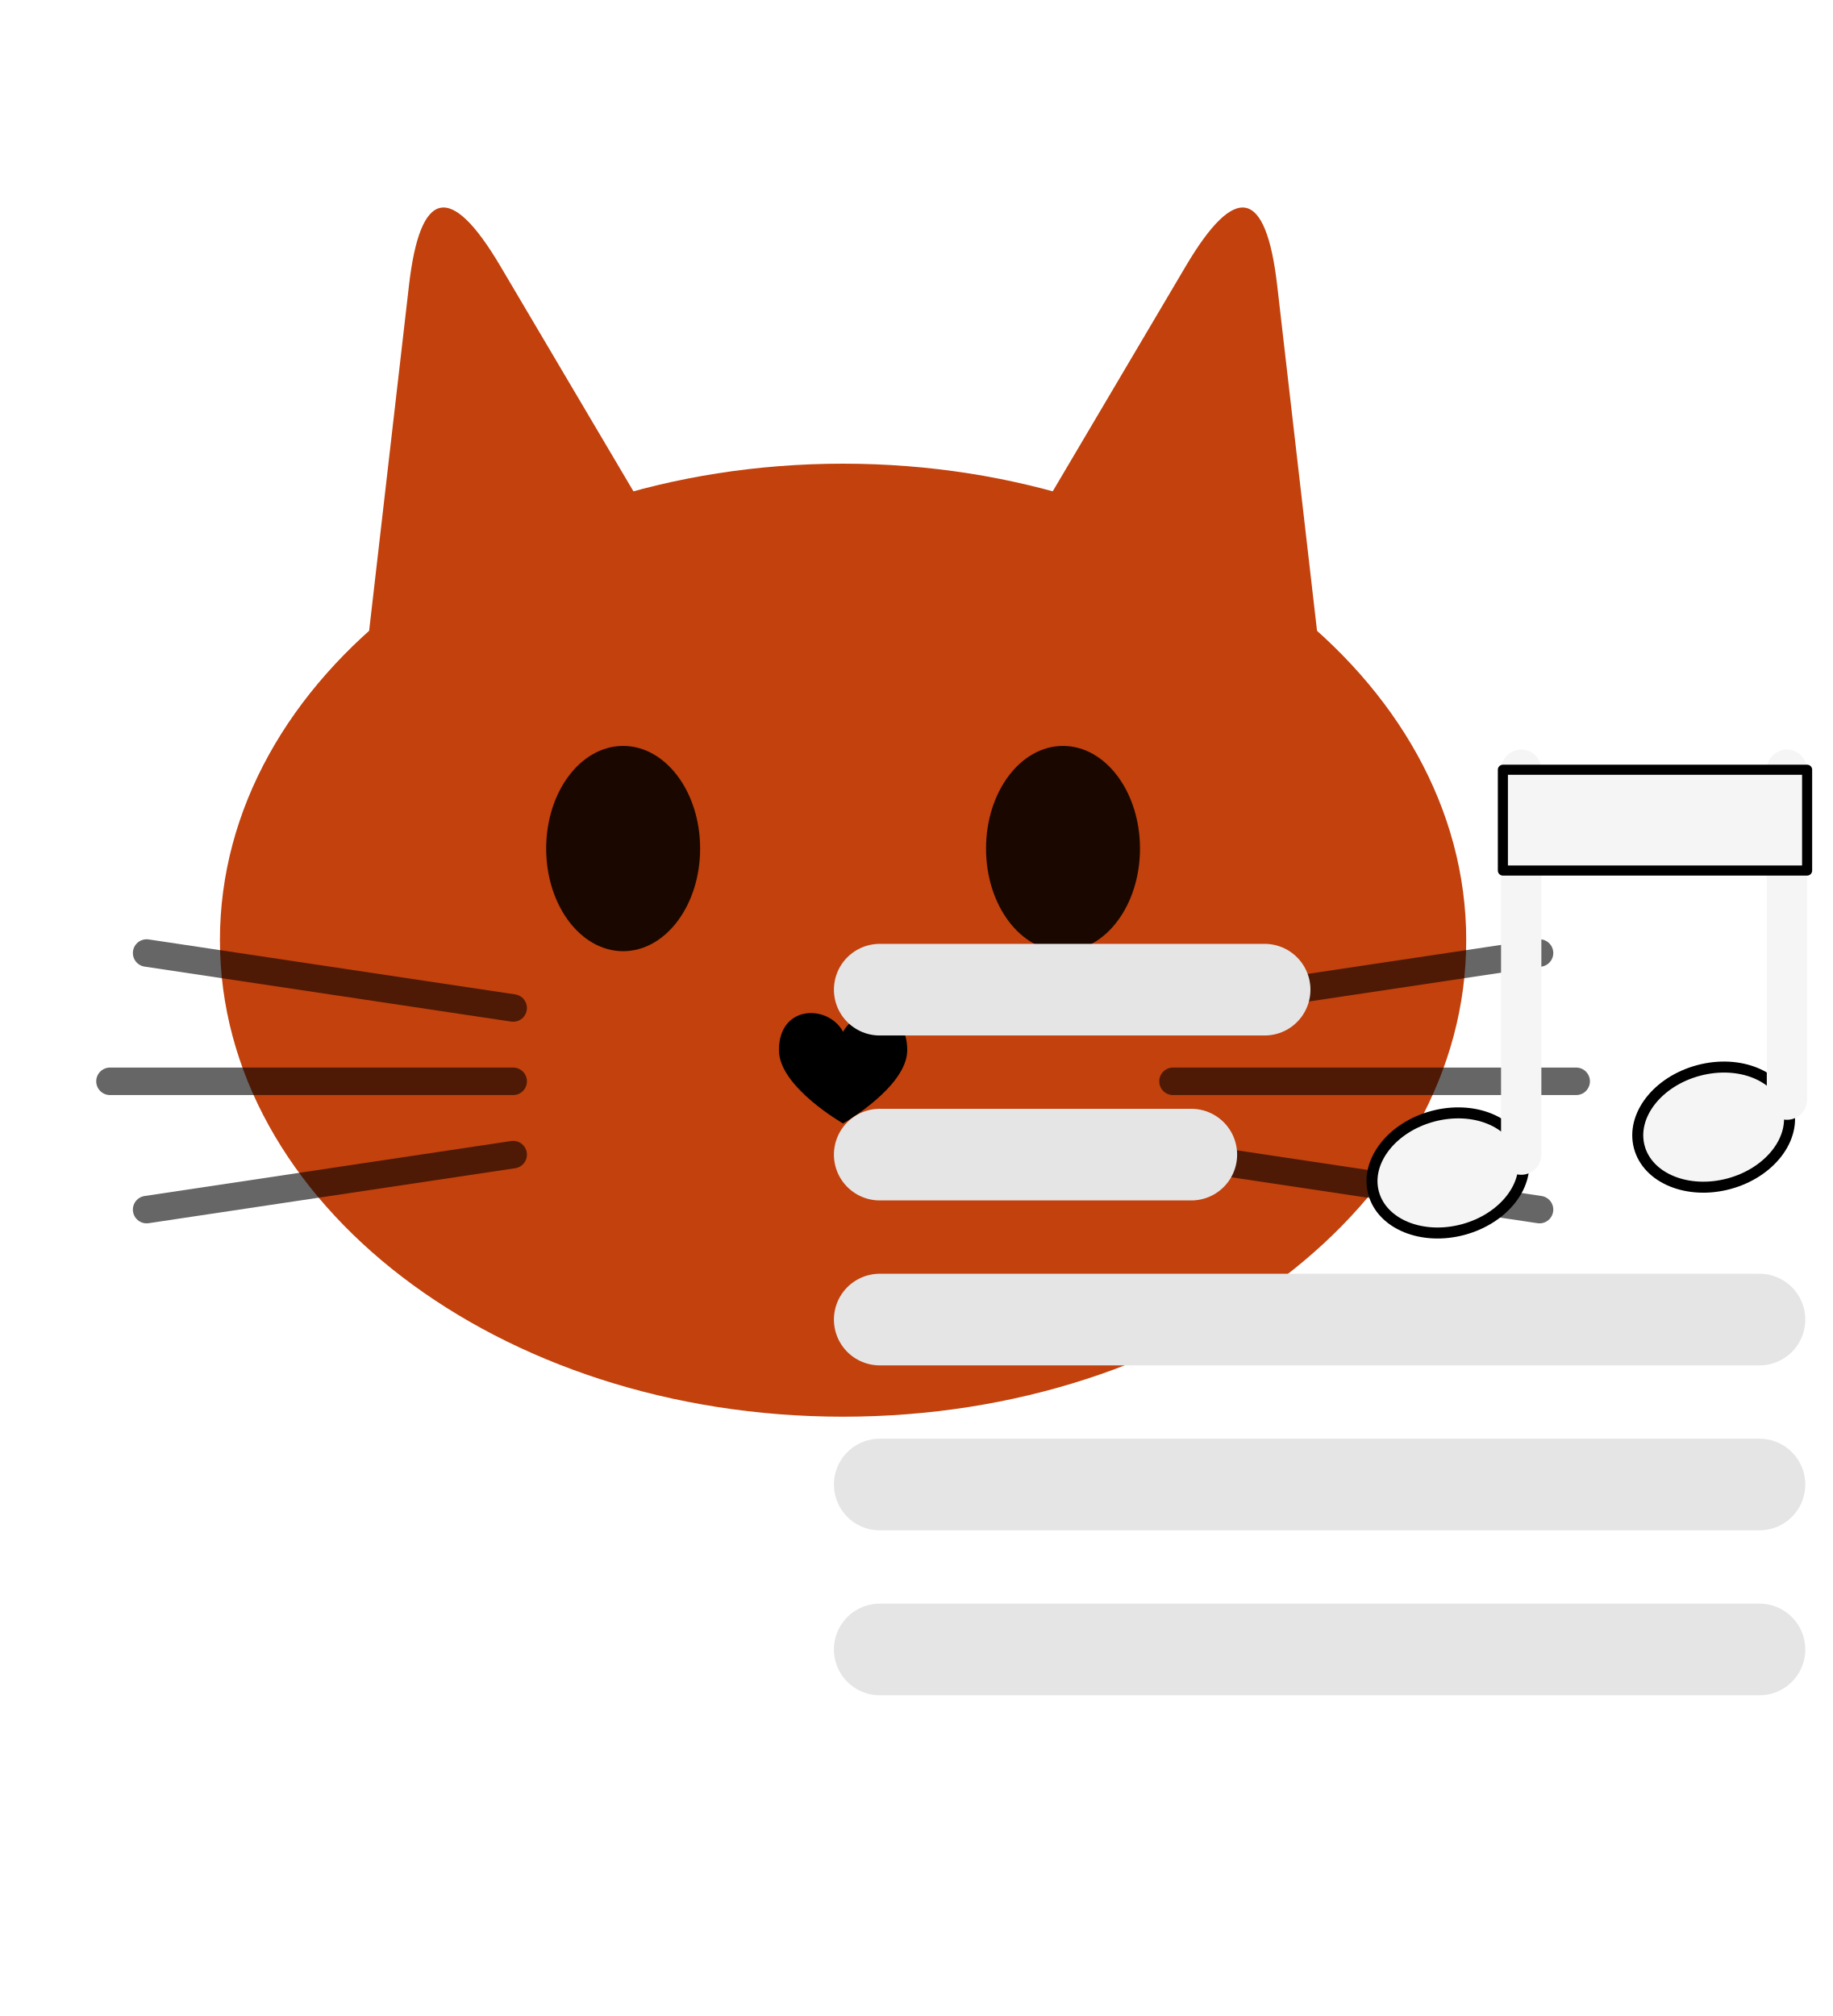
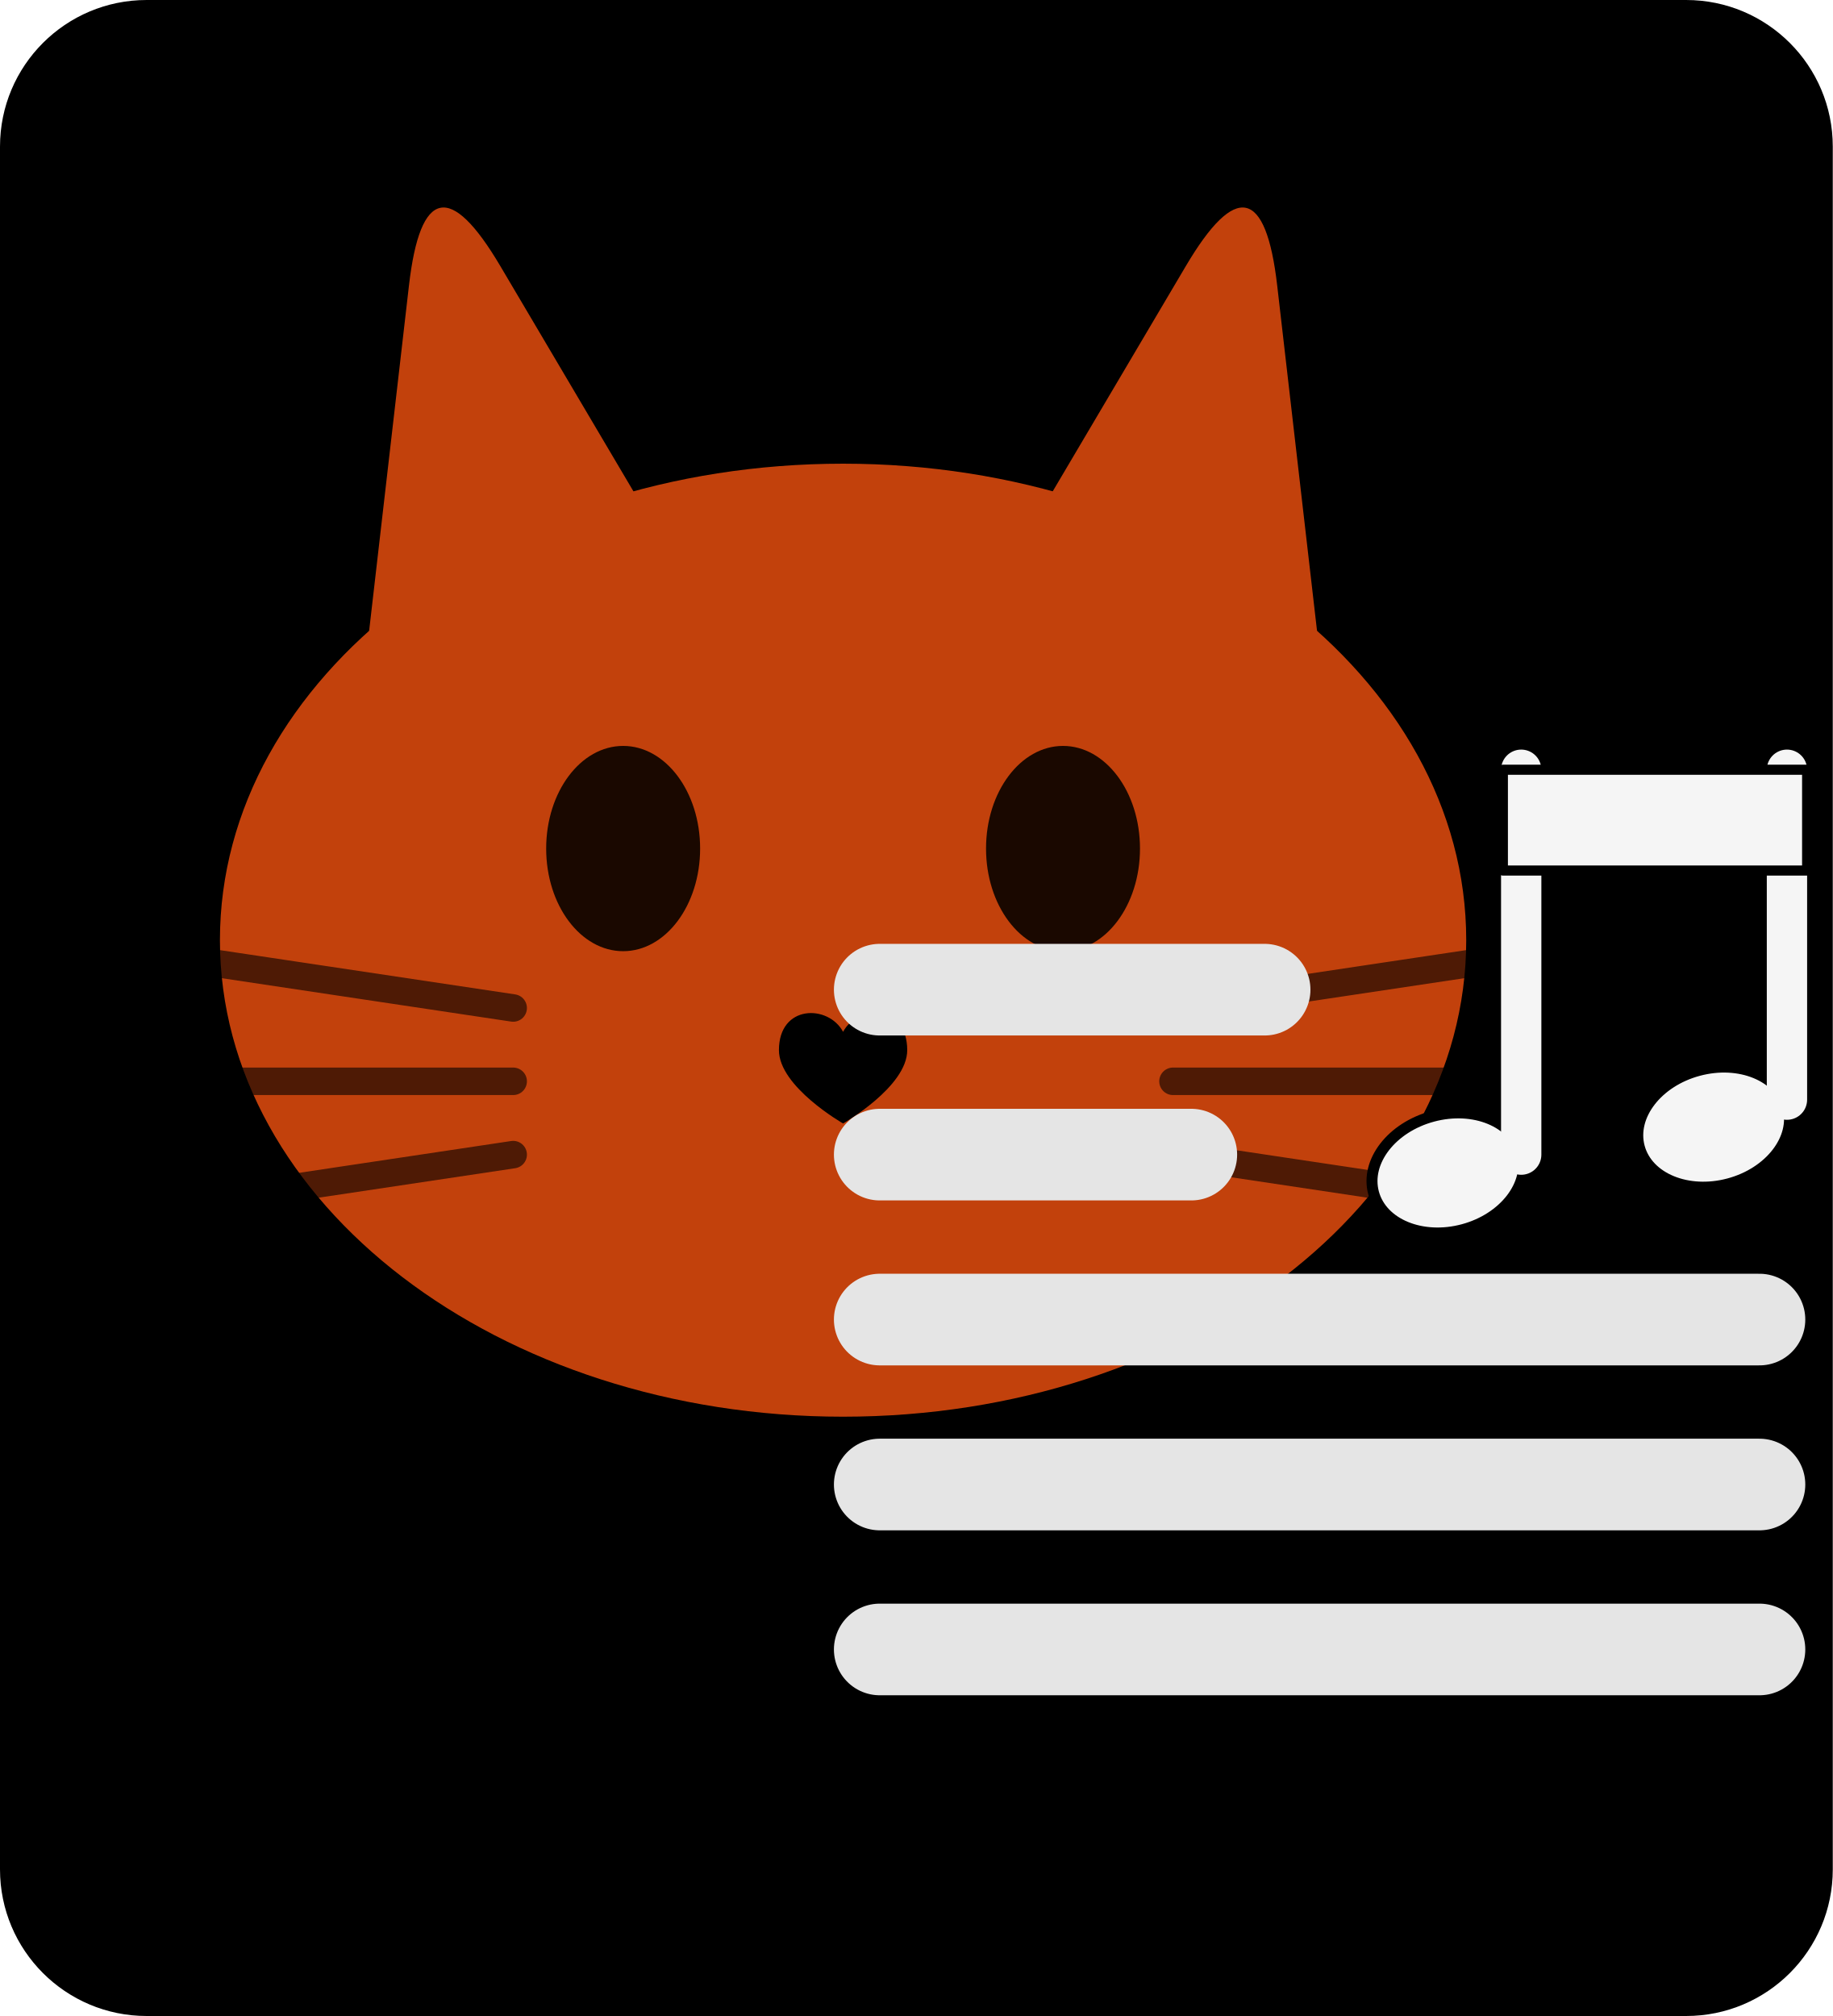
<svg xmlns="http://www.w3.org/2000/svg" viewBox="-46 -50 100 110">
+   <rect x="-46" y="-50" width="100" height="110" rx="8" fill="#000000" />
  <g transform="rotate(-12,-12,8.3)">
    <path d="M-21.6,-14.94 L-14.549,-35.916 Q-12,-43.5 -9.451,-35.916 L-2.4,-14.94 Z" fill="#c2410c" />
  </g>
  <g transform="rotate(12,12,8.3)">
    <path d="M2.4,-14.94 L9.451,-35.916 Q12,-43.5 14.549,-35.916 L21.6,-14.94 Z" fill="#c2410c" />
  </g>
  <ellipse cx="0" cy="1.3" rx="34" ry="26" fill="#c2410c" />
  <ellipse cx="-12" cy="-3.7" rx="4.2" ry="5.6" fill="#1a0800" />
  <ellipse cx="12" cy="-3.7" rx="4.2" ry="5.6" fill="#1a0800" />
  <path d="M0,6.3 C-0.8,4.8 -3.5,4.8 -3.5,7.3 C-3.5,9.3 0,11.3 0,11.3 C0,11.3 3.5,9.3 3.5,7.3 C3.5,4.8 0.8,4.8 0,6.3 Z" fill="#000" />
  <g stroke="#000" stroke-width="1.5" stroke-linecap="round" opacity="0.6">
    <line x1="-18" y1="5" x2="-38" y2="2" />
    <line x1="-18" y1="9" x2="-40" y2="9" />
    <line x1="-18" y1="13" x2="-38" y2="16" />
    <line x1="18" y1="5" x2="38" y2="2" />
    <line x1="18" y1="9" x2="40" y2="9" />
    <line x1="18" y1="13" x2="38" y2="16" />
  </g>
  <g>
    <line x1="2" y1="4" x2="23" y2="4" stroke="#e5e5e5" stroke-width="5" stroke-linecap="round" />
    <line x1="2" y1="13" x2="19" y2="13" stroke="#e5e5e5" stroke-width="5" stroke-linecap="round" />
    <line x1="2" y1="22" x2="50" y2="22" stroke="#e5e5e5" stroke-width="5" stroke-linecap="round" />
    <line x1="2" y1="31" x2="50" y2="31" stroke="#e5e5e5" stroke-width="5" stroke-linecap="round" />
    <line x1="2" y1="40" x2="50" y2="40" stroke="#e5e5e5" stroke-width="5" stroke-linecap="round" />
    <ellipse cx="33" cy="14" rx="4.2" ry="3.2" fill="#f5f5f5" stroke="#000" stroke-width="0.6" transform="rotate(-15 33 14)" />
    <ellipse cx="47.5" cy="11.5" rx="4.2" ry="3.2" fill="#f5f5f5" stroke="#000" stroke-width="0.6" transform="rotate(-15 47.5 11.5)" />
    <line x1="37" y1="13" x2="37" y2="-8" stroke="#f5f5f5" stroke-width="2.2" stroke-linecap="round" />
    <line x1="51.5" y1="10" x2="51.5" y2="-8" stroke="#f5f5f5" stroke-width="2.2" stroke-linecap="round" />
    <path d="M 36 -8 L 52.6 -8 L 52.6 -2.5 L 36 -2.5 Z" fill="#f5f5f5" stroke="#000" stroke-width="0.55" stroke-linejoin="round" />
  </g>
</svg>
